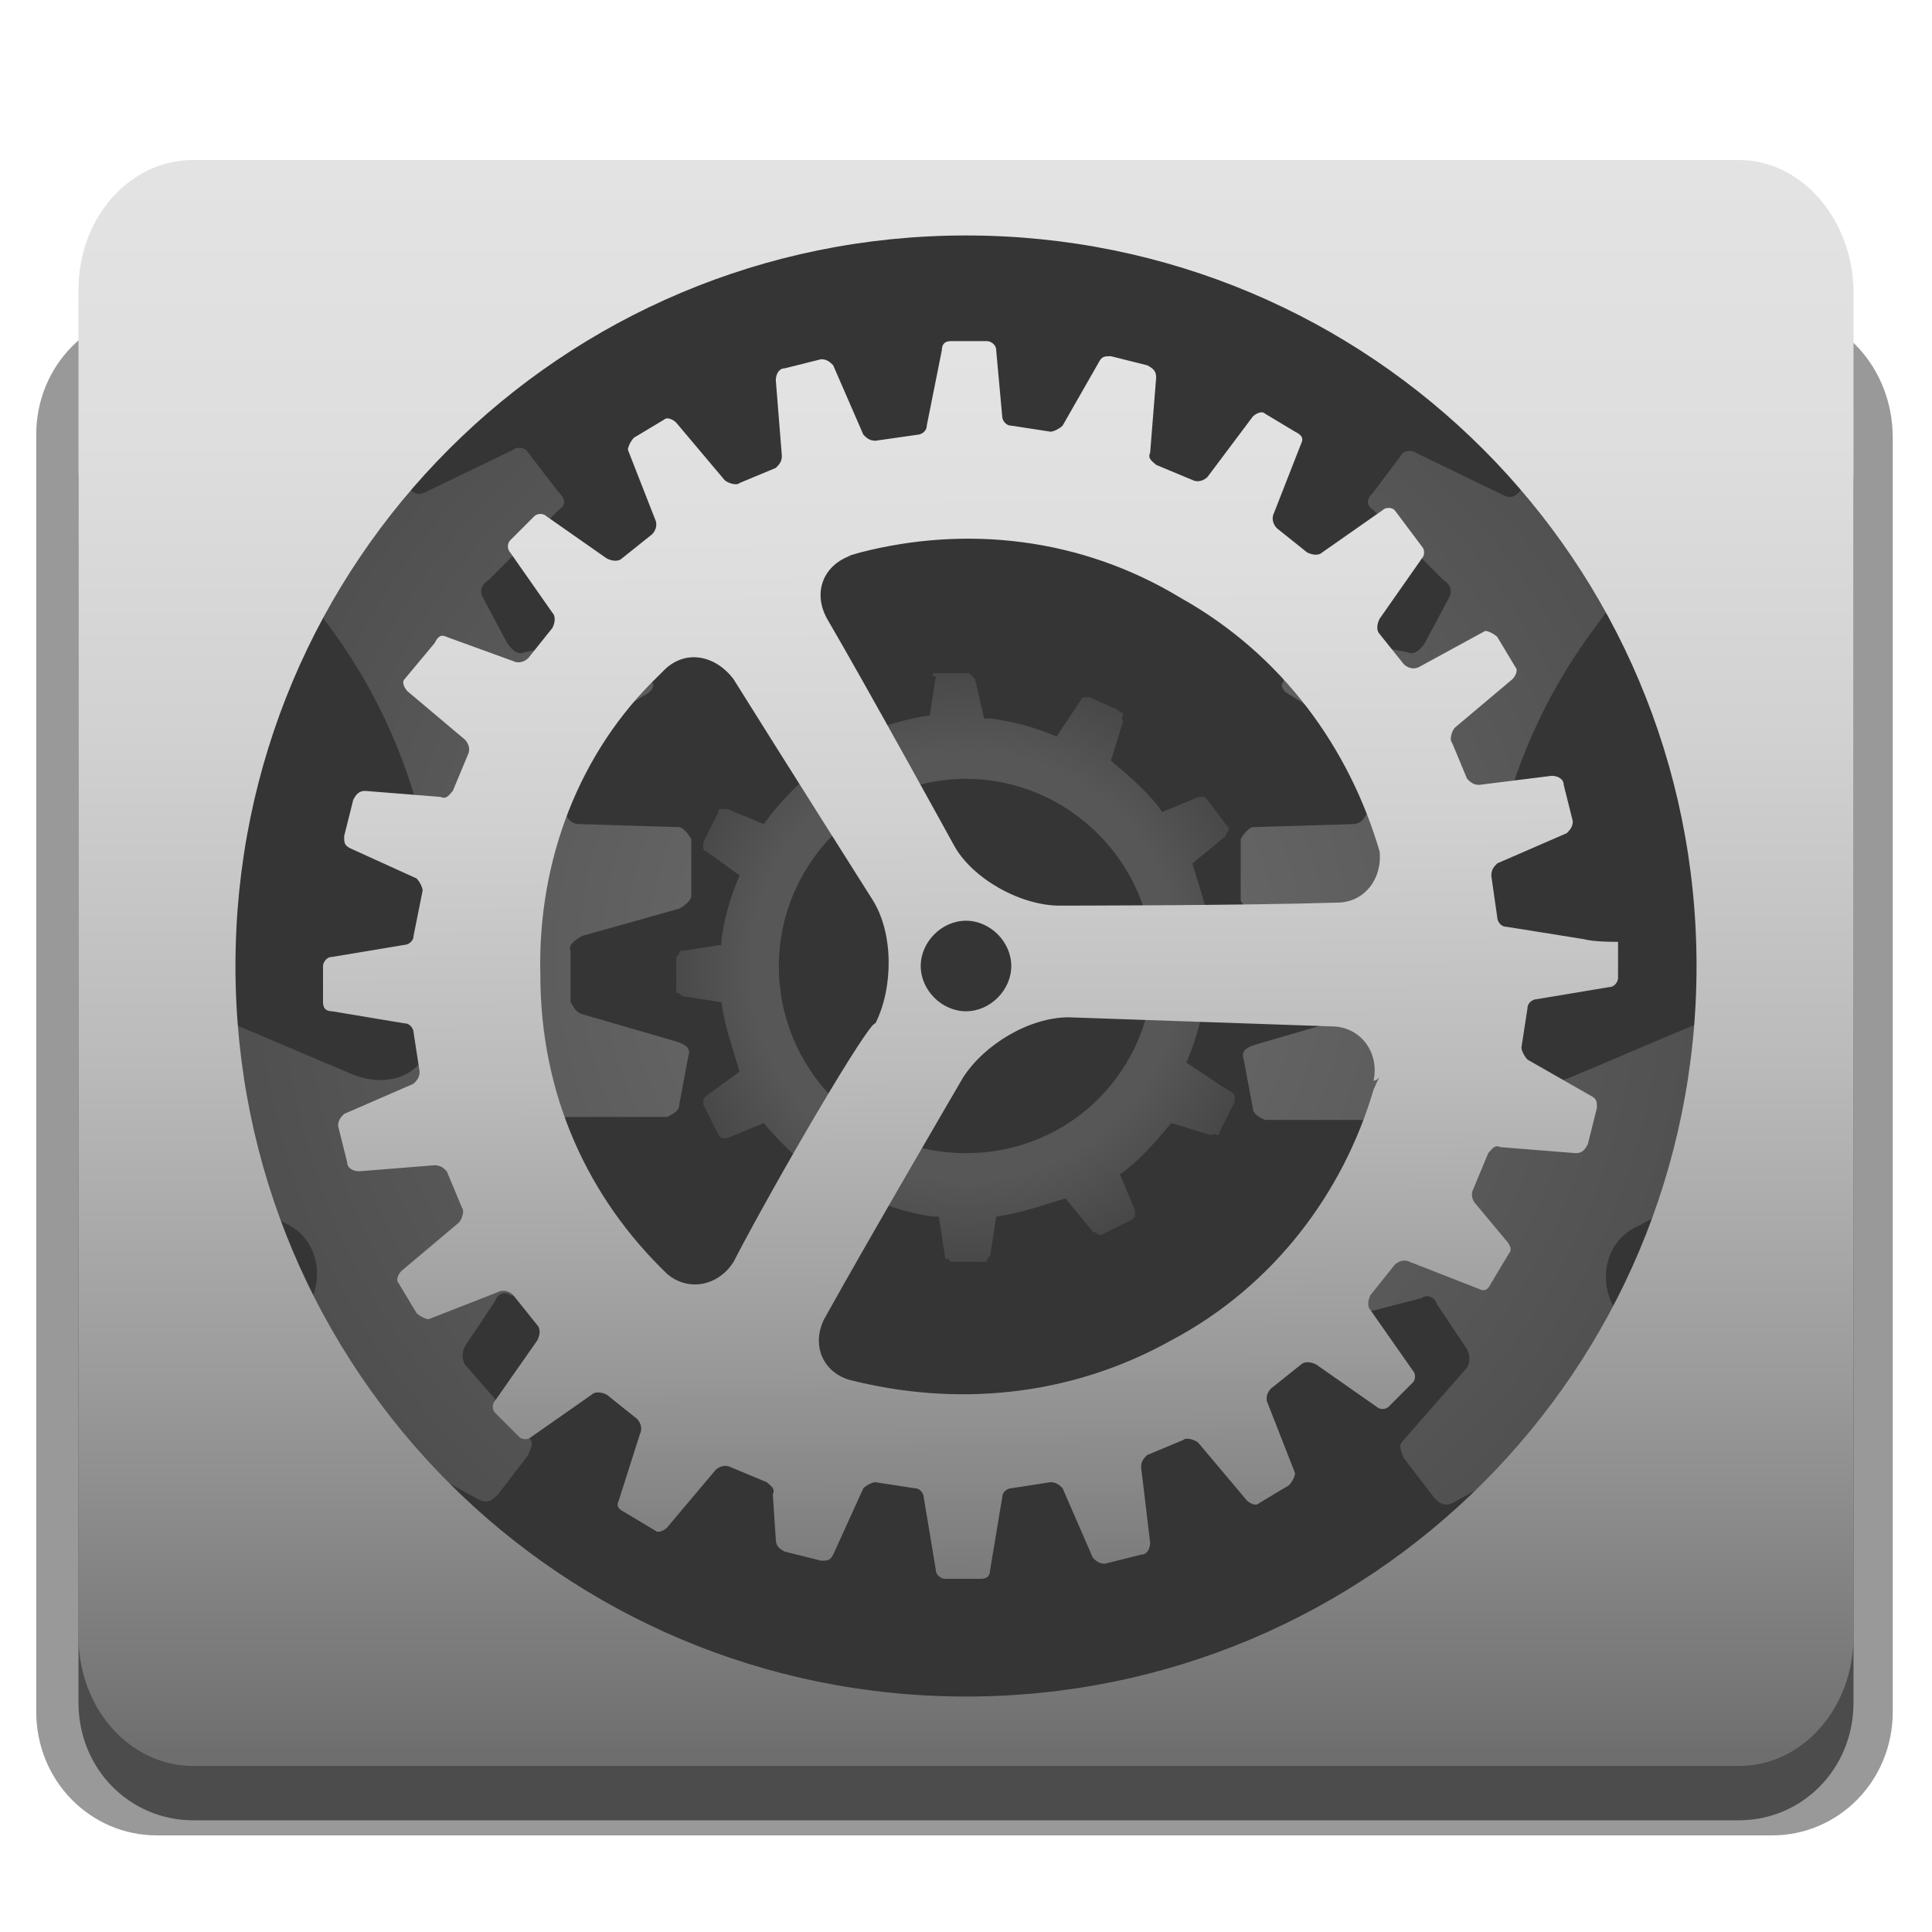
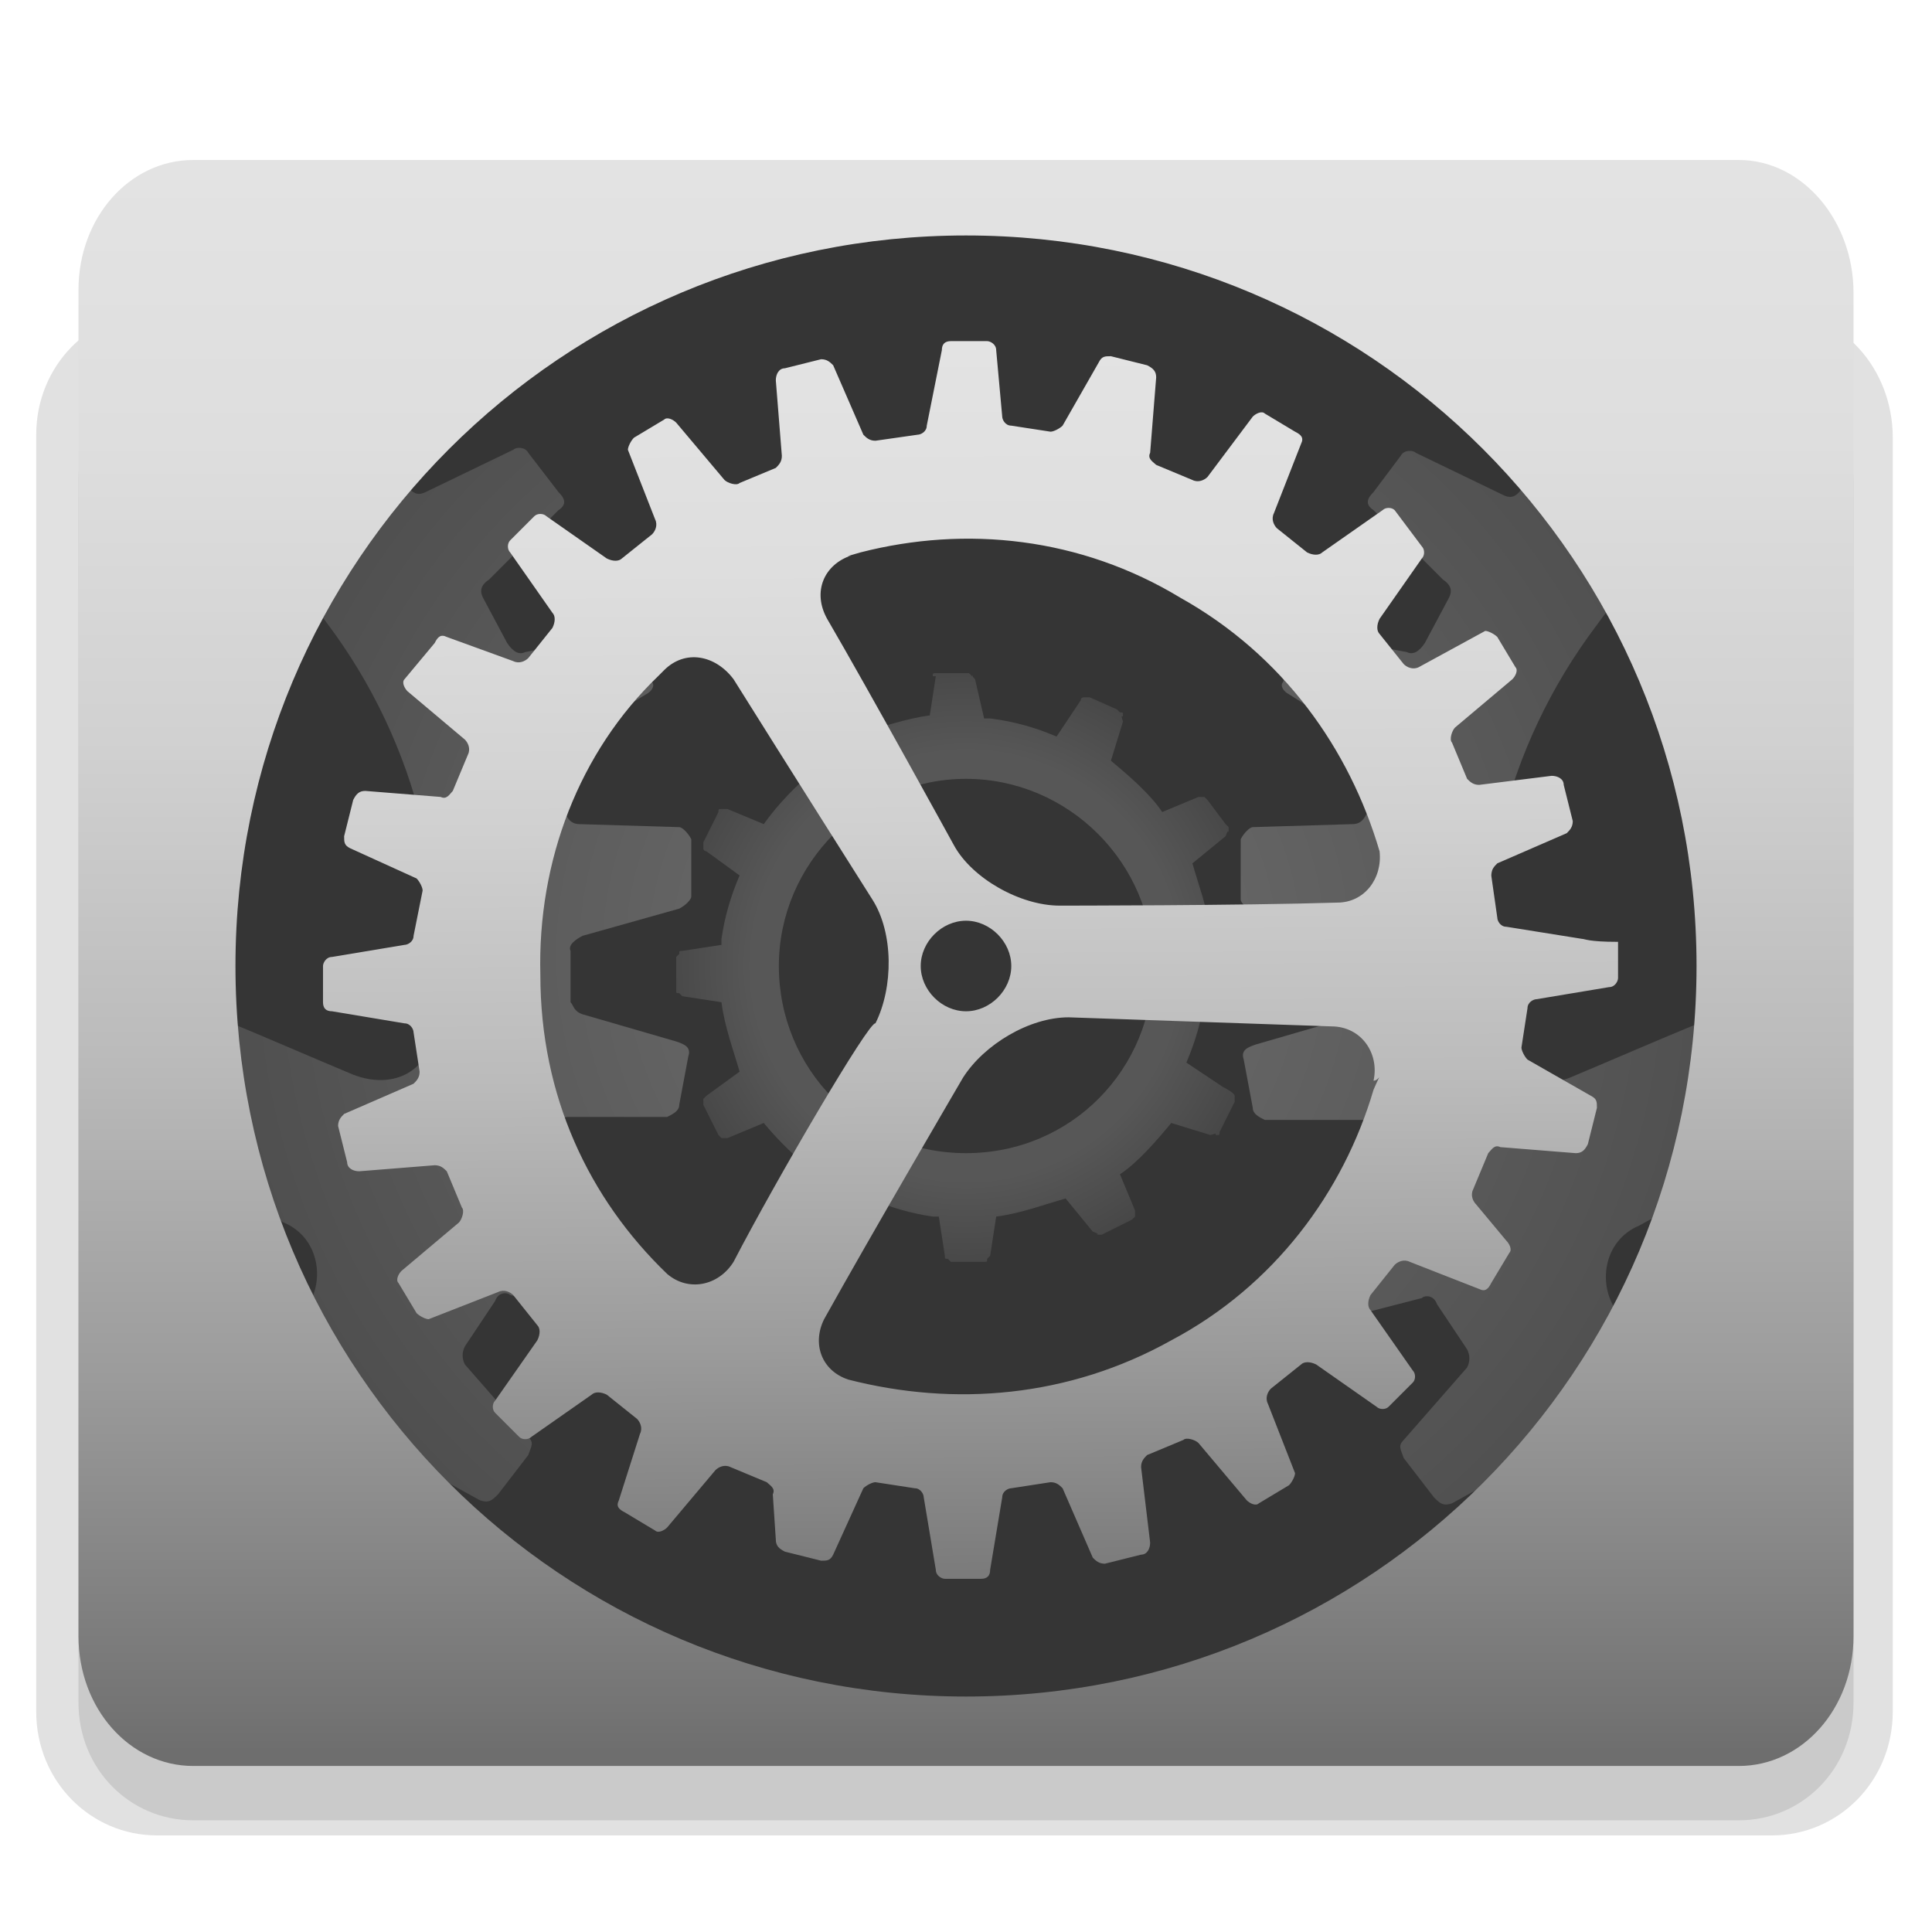
<svg xmlns="http://www.w3.org/2000/svg" version="1.1" id="settings" image-rendering="optimizeSpeed" x="0px" y="0px" viewBox="0 0 64 64" style="enable-background:new 0 0 64 64;" xml:space="preserve">
  <style type="text/css">
- 	.st0{opacity:0.4;}
- 	.st1{opacity:0.5;}
- 	.st2{fill:#353535;}
- 	.st3{opacity:0.2;fill:url(#SVGID_1_);enable-background:new    ;}
- 	.st4{opacity:0.33;enable-background:new    ;}
- 	.st5{fill:url(#SVGID_2_);}
- 	.st6{fill:url(#SVGID_3_);}
- 	.st7{fill:url(#SVGID_4_);}
- 	.st8{fill:url(#SVGID_5_);}
- 	.st9{fill:url(#SVGID_6_);}
- 	.st10{fill:url(#SVGID_7_);}
+ 	.st0{opacity:0.3;}
+ 	.st1{opacity:0.4;}
+ 	.st2{opacity:0.5;}
+ 	.st3{fill:#353535;}
+ 	.st4{opacity:0.2;fill:url(#SVGID_1_);enable-background:new    ;}
+ 	.st5{opacity:0.33;enable-background:new    ;}
+ 	.st6{fill:url(#SVGID_2_);}
+ 	.st7{fill:url(#SVGID_3_);}
+ 	.st8{fill:url(#SVGID_4_);}
+ 	.st9{fill:url(#SVGID_5_);}
+ 	.st10{fill:url(#SVGID_6_);}
+ 	.st11{fill:url(#SVGID_7_);}
</style>
-   <g>
-     <path class="st0" d="M58.8,10.3H5.2c-2.2,0-4,1.8-4,4.1v42.3c0,2.3,1.8,4.1,4,4.1h53.5c2.2,0,4-1.8,4-4.1V14.5   C62.7,12.2,61,10.3,58.8,10.3z" />
-     <path class="st1" d="M57.6,12H6.4c-2.1,0-3.8,1.7-3.8,3.9v40.5c0,2.2,1.7,3.9,3.8,3.9h51.2c2.1,0,3.8-1.7,3.8-3.9V16   C61.4,13.8,59.7,12,57.6,12z" />
+   <g class="st0">
+     <path class="st1" d="M58.8,10.3H5.2c-2.2,0-4,1.8-4,4.1v42.3c0,2.3,1.8,4.1,4,4.1h53.5c2.2,0,4-1.8,4-4.1V14.5   C62.7,12.2,61,10.3,58.8,10.3z" />
+     <path class="st2" d="M57.6,12H6.4c-2.1,0-3.8,1.7-3.8,3.9v40.5c0,2.2,1.7,3.9,3.8,3.9h51.2c2.1,0,3.8-1.7,3.8-3.9V16   C61.4,13.8,59.7,12,57.6,12z" />
  </g>
-   <path class="st2" d="M56.8,57.7H7.2c-2.1,0-3.8-1.9-3.8-4.3V10.5c0-2.4,1.7-4.3,3.8-4.3h49.6c2.1,0,3.8,1.9,3.8,4.3v43  C60.6,55.8,58.9,57.7,56.8,57.7z" />
+   <path class="st3" d="M56.8,57.7H7.2c-2.1,0-3.8-1.9-3.8-4.3V10.5c0-2.4,1.7-4.3,3.8-4.3h49.6c2.1,0,3.8,1.9,3.8,4.3v43  C60.6,55.8,58.9,57.7,56.8,57.7z" />
  <g>
    <g>
      <g>
        <radialGradient id="SVGID_1_" cx="32.001" cy="-980" r="14.622" gradientTransform="matrix(1 0 0 -1 0 -948)" gradientUnits="userSpaceOnUse">
          <stop offset="0.48" style="stop-color:#E3E3E3" />
          <stop offset="0.774" style="stop-color:#6E6E6E" />
        </radialGradient>
-         <path class="st3" d="M41.6,31.3C41.6,31.2,41.6,31.2,41.6,31.3l-0.2-0.2l-1.3-0.2c-0.1-0.8-0.4-1.6-0.6-2.3l1.1-0.9     c0.1-0.3,0.1-0.1,0.1-0.1c0-0.1,0-0.1,0-0.2l-0.1-0.1l0,0l0,0L40,26.5l-0.1-0.1c-0.1,0-0.1,0-0.2,0l-1.2,0.5     c-0.4-0.6-1.1-1.2-1.7-1.7l0.4-1.3c-0.1-0.3,0-0.1,0-0.2c0-0.1,0-0.1-0.1-0.1l-0.1-0.1l-0.9-0.4c-0.1,0-0.1,0-0.2,0     s-0.1,0.1-0.1,0.1l-0.8,1.2c-0.7-0.3-1.4-0.5-2.2-0.6c-0.1,0-0.1,0-0.2,0l-0.3-1.3c-0.2-0.2,0-0.1-0.1-0.1l-0.1-0.1l0,0h-1.1     c-0.1,0-0.1,0-0.1,0.1L31,22.4l-0.2,1.3c-0.8,0.1-1.6,0.4-2.4,0.6l-0.8-1.1l-0.1-0.1c-0.1,0-0.1,0-0.2,0L26.6,24l-0.1,0.1     c0,0.1,0,0.1,0,0.2l0.5,1.2c-0.6,0.5-1.2,1.1-1.7,1.8l-1.2-0.5c-0.1,0-0.1,0-0.2,0s-0.1,0-0.1,0.1l-0.5,1c0,0.1,0,0.1,0,0.2     s0.1,0.1,0.1,0.1l1.1,0.8c-0.3,0.7-0.5,1.4-0.6,2.1c0,0.1,0,0.2,0,0.2l-1.3,0.2c-0.1,0-0.1,0-0.1,0.1l-0.1,0.1v1.1     c0,0.1,0,0.1,0.1,0.1l0.1,0.1l1.3,0.2c0.1,0.8,0.4,1.6,0.6,2.3l-1.1,0.8l-0.1,0.1c0,0.1,0,0.1,0,0.2l0.5,1l0.1,0.1     c0.1,0,0.1,0,0.2,0l1.2-0.5c0.5,0.6,1.1,1.2,1.8,1.7l-0.5,1.2c0,0.1,0,0.1,0,0.2c0,0.1,0,0.1,0.1,0.1l1,0.5c0.1,0,0.1,0,0.2,0     c0.1,0,0.1-0.1,0.1-0.1l0.8-1.1c0.7,0.3,1.4,0.5,2.1,0.6c0.1,0,0.2,0,0.2,0l0.2,1.3c0,0.1,0,0.1,0.1,0.1l0.1,0.1h1.1     c0.1,0,0.1,0,0.1-0.1l0.1-0.1l0.2-1.3c0.8-0.1,1.6-0.4,2.3-0.6l0.9,1.1c0.3,0.1,0.1,0.1,0.1,0.1c0.1,0,0.1,0,0.2,0l1-0.5l0.1-0.1     c0-0.1,0-0.1,0-0.2l-0.5-1.2c0.6-0.4,1.2-1.1,1.7-1.7l1.3,0.4c0.3-0.1,0.1,0,0.2,0c0.1,0,0.1,0,0.1-0.1l0.5-1c0-0.1,0-0.1,0-0.2     S40.5,36,40.5,36l-1.2-0.8c0.3-0.7,0.5-1.4,0.6-2.1c0-0.1,0-0.1,0-0.2l1.3-0.3c0.2-0.2,0.1,0,0.1-0.1l0.1-0.1L41.6,31.3z      M32,38.2c-3.5,0-6.2-2.8-6.2-6.2s2.8-6.2,6.2-6.2s6.2,2.8,6.2,6.2S35.5,38.2,32,38.2z" />
-         <g class="st4">
+         <path class="st4" d="M41.6,31.3C41.6,31.2,41.6,31.2,41.6,31.3l-0.2-0.2l-1.3-0.2c-0.1-0.8-0.4-1.6-0.6-2.3l1.1-0.9     c0.1-0.3,0.1-0.1,0.1-0.1c0-0.1,0-0.1,0-0.2l-0.1-0.1l0,0l0,0L40,26.5l-0.1-0.1c-0.1,0-0.1,0-0.2,0l-1.2,0.5     c-0.4-0.6-1.1-1.2-1.7-1.7l0.4-1.3c-0.1-0.3,0-0.1,0-0.2c0-0.1,0-0.1-0.1-0.1l-0.1-0.1l-0.9-0.4c-0.1,0-0.1,0-0.2,0     s-0.1,0.1-0.1,0.1l-0.8,1.2c-0.7-0.3-1.4-0.5-2.2-0.6c-0.1,0-0.1,0-0.2,0l-0.3-1.3c-0.2-0.2,0-0.1-0.1-0.1l-0.1-0.1l0,0h-1.1     c-0.1,0-0.1,0-0.1,0.1L31,22.4l-0.2,1.3c-0.8,0.1-1.6,0.4-2.4,0.6l-0.8-1.1l-0.1-0.1c-0.1,0-0.1,0-0.2,0L26.6,24l-0.1,0.1     c0,0.1,0,0.1,0,0.2l0.5,1.2c-0.6,0.5-1.2,1.1-1.7,1.8l-1.2-0.5c-0.1,0-0.1,0-0.2,0s-0.1,0-0.1,0.1l-0.5,1c0,0.1,0,0.1,0,0.2     s0.1,0.1,0.1,0.1l1.1,0.8c-0.3,0.7-0.5,1.4-0.6,2.1c0,0.1,0,0.2,0,0.2l-1.3,0.2c-0.1,0-0.1,0-0.1,0.1l-0.1,0.1v1.1     c0,0.1,0,0.1,0.1,0.1l0.1,0.1l1.3,0.2c0.1,0.8,0.4,1.6,0.6,2.3l-1.1,0.8l-0.1,0.1c0,0.1,0,0.1,0,0.2l0.5,1l0.1,0.1     c0.1,0,0.1,0,0.2,0l1.2-0.5c0.5,0.6,1.1,1.2,1.8,1.7l-0.5,1.2c0,0.1,0,0.1,0,0.2c0,0.1,0,0.1,0.1,0.1l1,0.5c0.1,0,0.1,0,0.2,0     c0.1,0,0.1-0.1,0.1-0.1l0.8-1.1c0.7,0.3,1.4,0.5,2.1,0.6c0.1,0,0.2,0,0.2,0l0.2,1.3c0,0.1,0,0.1,0.1,0.1l0.1,0.1h1.1     c0.1,0,0.1,0,0.1-0.1l0.1-0.1l0.2-1.3c0.8-0.1,1.6-0.4,2.3-0.6l0.9,1.1c0.3,0.1,0.1,0.1,0.1,0.1c0.1,0,0.1,0,0.2,0l1-0.5l0.1-0.1     c0-0.1,0-0.1,0-0.2l-0.5-1.2c0.6-0.4,1.2-1.1,1.7-1.7l1.3,0.4c0.3-0.1,0.1,0,0.2,0c0.1,0,0.1,0,0.1-0.1l0.5-1c0-0.1,0-0.1,0-0.2     S40.5,36,40.5,36l-1.2-0.8c0.3-0.7,0.5-1.4,0.6-2.1c0-0.1,0-0.1,0-0.2l1.3-0.3c0.2-0.2,0.1,0,0.1-0.1l0.1-0.1L41.6,31.3z      M32,38.2c-3.5,0-6.2-2.8-6.2-6.2s2.8-6.2,6.2-6.2s6.2,2.8,6.2,6.2S35.5,38.2,32,38.2z" />
+         <g class="st5">
          <radialGradient id="SVGID_2_" cx="31.742" cy="34.354" r="29.671" gradientTransform="matrix(1 0 0 -1 0 66)" gradientUnits="userSpaceOnUse">
            <stop offset="0" style="stop-color:#E3E3E3" />
            <stop offset="1" style="stop-color:#6E6E6E" />
          </radialGradient>
-           <path class="st5" d="M22.9,27.8c-0.1-0.2-0.3-0.4-0.4-0.4l-3.3-0.1c-0.3,0-0.4-0.2-0.5-0.4l-0.4-1.6c-0.1-0.2,0-0.4,0.3-0.6      l2.8-1.7c0.2-0.1,0.3-0.3,0.2-0.4L21,21.2c-0.1-0.2-0.3-0.3-0.4-0.2l-3.2,0.6c-0.2,0.1-0.4,0-0.6-0.3l-0.8-1.5      c-0.1-0.2-0.1-0.4,0.2-0.6l2.3-2.3c0.3-0.2,0.2-0.4,0-0.6L17.5,15c-0.1-0.2-0.4-0.2-0.5-0.1l-2.9,1.4c-0.2,0.1-0.4,0.1-0.6-0.2      L12.3,15c-0.1-0.2-0.3-0.4,0-0.6l1.6-2.9c0.1-0.3,0-0.4-0.2-0.6l-1.5-1.2c-0.3-0.1-0.4-0.2-0.6,0l-2.3,2.2      c-0.2,0.1-0.4,0.1-0.6,0L7.2,11v5.9c1.3,1.1,2.6,2.3,3.6,3.7c3.1,4.1,4.2,9.1,3.5,13.8c-0.2,1.1-1.3,1.7-2.6,1.2      c-1.2-0.5-2.8-1.2-4.5-1.9v5.7c0.8,0.4,1.5,0.7,2.2,1.1c1.2,0.5,1.4,2,0.7,2.9c0.1,0.1,0.4-0.4-0.2,0.4c-0.8,1-1.8,1.9-2.8,2.7      v5.6l0.4-0.2c0.2-0.1,0.4-0.1,0.6,0.2l2.3,2.3c0.2,0,0.3,0.1,0.3,0.1h0.2c0.1,0,0.2-0.1,0.3-0.2l1.2-0.9      c0.2-0.1,0.2-0.4,0.1-0.5L11,49.9c-0.1-0.2-0.1-0.4,0.2-0.6l1.2-1.2c0.2-0.1,0.4-0.3,0.6,0l2.9,1.6c0.3,0.1,0.4,0,0.6-0.2l1-1.3      c0.1-0.3,0.2-0.4,0-0.6l-2.1-2.4c-0.1-0.2-0.1-0.4,0-0.6l1-1.5c0.1-0.3,0.4-0.3,0.5-0.2l3.1,0.8c0.3,0.1,0.4-0.1,0.5-0.2      l0.6-1.4c0-0.4,0-0.6-0.2-0.6l-2.8-1.8c-0.3-0.1-0.3-0.4-0.2-0.5l0.5-1.8c0.1-0.3,0.3-0.4,0.4-0.4h3.3c0.2-0.1,0.4-0.2,0.4-0.4      l0.3-1.6c0.1-0.3-0.1-0.4-0.4-0.5l-3.1-0.9c-0.3-0.1-0.3-0.3-0.4-0.4v-1.7c-0.1-0.2,0.2-0.4,0.4-0.5l3.2-0.9      c0.2-0.1,0.4-0.3,0.4-0.4L22.9,27.8z" />
+           <path class="st6" d="M22.9,27.8c-0.1-0.2-0.3-0.4-0.4-0.4l-3.3-0.1c-0.3,0-0.4-0.2-0.5-0.4l-0.4-1.6c-0.1-0.2,0-0.4,0.3-0.6      l2.8-1.7c0.2-0.1,0.3-0.3,0.2-0.4L21,21.2c-0.1-0.2-0.3-0.3-0.4-0.2l-3.2,0.6c-0.2,0.1-0.4,0-0.6-0.3l-0.8-1.5      c-0.1-0.2-0.1-0.4,0.2-0.6l2.3-2.3c0.3-0.2,0.2-0.4,0-0.6L17.5,15c-0.1-0.2-0.4-0.2-0.5-0.1l-2.9,1.4c-0.2,0.1-0.4,0.1-0.6-0.2      L12.3,15c-0.1-0.2-0.3-0.4,0-0.6l1.6-2.9c0.1-0.3,0-0.4-0.2-0.6l-1.5-1.2c-0.3-0.1-0.4-0.2-0.6,0l-2.3,2.2      c-0.2,0.1-0.4,0.1-0.6,0L7.2,11v5.9c1.3,1.1,2.6,2.3,3.6,3.7c3.1,4.1,4.2,9.1,3.5,13.8c-0.2,1.1-1.3,1.7-2.6,1.2      c-1.2-0.5-2.8-1.2-4.5-1.9v5.7c0.8,0.4,1.5,0.7,2.2,1.1c1.2,0.5,1.4,2,0.7,2.9c0.1,0.1,0.4-0.4-0.2,0.4c-0.8,1-1.8,1.9-2.8,2.7      v5.6l0.4-0.2c0.2-0.1,0.4-0.1,0.6,0.2l2.3,2.3c0.2,0,0.3,0.1,0.3,0.1h0.2c0.1,0,0.2-0.1,0.3-0.2l1.2-0.9      c0.2-0.1,0.2-0.4,0.1-0.5L11,49.9c-0.1-0.2-0.1-0.4,0.2-0.6l1.2-1.2c0.2-0.1,0.4-0.3,0.6,0l2.9,1.6c0.3,0.1,0.4,0,0.6-0.2l1-1.3      c0.1-0.3,0.2-0.4,0-0.6l-2.1-2.4c-0.1-0.2-0.1-0.4,0-0.6l1-1.5c0.1-0.3,0.4-0.3,0.5-0.2l3.1,0.8c0.3,0.1,0.4-0.1,0.5-0.2      l0.6-1.4c0-0.4,0-0.6-0.2-0.6l-2.8-1.8c-0.3-0.1-0.3-0.4-0.2-0.5l0.5-1.8c0.1-0.3,0.3-0.4,0.4-0.4h3.3c0.2-0.1,0.4-0.2,0.4-0.4      l0.3-1.6c0.1-0.3-0.1-0.4-0.4-0.5l-3.1-0.9c-0.3-0.1-0.3-0.3-0.4-0.4v-1.7c-0.1-0.2,0.2-0.4,0.4-0.5l3.2-0.9      c0.2-0.1,0.4-0.3,0.4-0.4L22.9,27.8z" />
          <radialGradient id="SVGID_3_" cx="7.231" cy="56.461" r="0" gradientTransform="matrix(1 0 0 -1 0 66)" gradientUnits="userSpaceOnUse">
            <stop offset="0" style="stop-color:#E3E3E3" />
            <stop offset="1" style="stop-color:#6E6E6E" />
          </radialGradient>
-           <path class="st6" d="M7.2,9.5L7.2,9.5L7.2,9.5z" />
+           <path class="st7" d="M7.2,9.5L7.2,9.5L7.2,9.5z" />
        </g>
-         <g class="st4">
+         <g class="st5">
          <radialGradient id="SVGID_4_" cx="-1822.247" cy="34.372" r="31.159" gradientTransform="matrix(-1 0 0 -1 -1789.901 66)" gradientUnits="userSpaceOnUse">
            <stop offset="0" style="stop-color:#E3E3E3" />
            <stop offset="1" style="stop-color:#6E6E6E" />
          </radialGradient>
-           <path class="st7" d="M41.1,27.8c0.1-0.2,0.3-0.4,0.4-0.4l3.3-0.1c0.3,0,0.4-0.2,0.5-0.4l0.4-1.6c0.1-0.2,0-0.4-0.3-0.6L42.7,23      c-0.2-0.1-0.3-0.3-0.2-0.4l0.5-1.4c0.1-0.2,0.3-0.3,0.4-0.2l3.2,0.6c0.2,0.1,0.4,0,0.6-0.3l0.8-1.5c0.1-0.2,0.1-0.4-0.2-0.6      l-2.3-2.3c-0.3-0.2-0.2-0.4,0-0.6l0.9-1.2c0.1-0.2,0.4-0.2,0.5-0.1l2.9,1.4c0.2,0.1,0.4,0.1,0.6-0.2l1.2-1.2      c0.1-0.2,0.3-0.4,0-0.6l-1.6-2.9c-0.1-0.3,0-0.4,0.2-0.6l1.3-1c0.3-0.1,0.4-0.2,0.6,0l2.4,2.1c0.2,0.1,0.4,0.1,0.6,0l1.4-0.9V17      c-1.3,1.1-2.6,2.3-3.6,3.7c-3.1,4.1-4.2,9.1-3.5,13.8c0.2,1.1,1.3,1.7,2.6,1.2c1.2-0.5,2.8-1.2,4.5-1.9v5.7      c-0.8,0.4-1.5,0.7-2.2,1.1c-1.2,0.5-1.4,2-0.7,2.9c-0.1,0.1-0.4-0.4,0.2,0.4c0.8,1,1.8,1.9,2.8,2.7v5.6L56.5,52      c-0.2-0.1-0.4-0.1-0.6,0.2l-2.3,2.3c-0.1,0.1-0.1,0.1-0.2,0.1h-0.2c-0.1,0-0.2-0.1-0.3-0.2l-1.2-0.9c-0.2-0.1-0.2-0.4-0.1-0.5      L53,50c0.1-0.2,0.1-0.4-0.2-0.6l-1.2-1.2c-0.2-0.1-0.4-0.3-0.6,0l-2.9,1.6c-0.3,0.1-0.4,0-0.6-0.2l-1-1.3      c-0.1-0.3-0.2-0.4,0-0.6l2.1-2.4c0.1-0.2,0.1-0.4,0-0.6l-1-1.5c-0.1-0.3-0.4-0.3-0.5-0.2L44,43.8c-0.3,0.1-0.4-0.1-0.5-0.2      l-0.6-1.4c0-0.4,0-0.6,0.2-0.6l2.8-1.8c0.3-0.1,0.3-0.4,0.2-0.5l-0.5-1.8c-0.1-0.3-0.3-0.4-0.4-0.4h-3.3      c-0.2-0.1-0.4-0.2-0.4-0.4l-0.3-1.6c-0.1-0.3,0.1-0.4,0.4-0.5l3.1-0.9c0.3-0.1,0.3-0.3,0.4-0.4v-1.7c0.1-0.2-0.2-0.4-0.4-0.5      l-3.2-0.9c-0.2-0.1-0.4-0.3-0.4-0.4L41.1,27.8z" />
+           <path class="st8" d="M41.1,27.8c0.1-0.2,0.3-0.4,0.4-0.4l3.3-0.1c0.3,0,0.4-0.2,0.5-0.4l0.4-1.6c0.1-0.2,0-0.4-0.3-0.6L42.7,23      c-0.2-0.1-0.3-0.3-0.2-0.4l0.5-1.4c0.1-0.2,0.3-0.3,0.4-0.2l3.2,0.6c0.2,0.1,0.4,0,0.6-0.3l0.8-1.5c0.1-0.2,0.1-0.4-0.2-0.6      l-2.3-2.3c-0.3-0.2-0.2-0.4,0-0.6l0.9-1.2c0.1-0.2,0.4-0.2,0.5-0.1l2.9,1.4c0.2,0.1,0.4,0.1,0.6-0.2l1.2-1.2      c0.1-0.2,0.3-0.4,0-0.6l-1.6-2.9c-0.1-0.3,0-0.4,0.2-0.6l1.3-1c0.3-0.1,0.4-0.2,0.6,0l2.4,2.1c0.2,0.1,0.4,0.1,0.6,0l1.4-0.9V17      c-1.3,1.1-2.6,2.3-3.6,3.7c-3.1,4.1-4.2,9.1-3.5,13.8c0.2,1.1,1.3,1.7,2.6,1.2c1.2-0.5,2.8-1.2,4.5-1.9v5.7      c-0.8,0.4-1.5,0.7-2.2,1.1c-1.2,0.5-1.4,2-0.7,2.9c-0.1,0.1-0.4-0.4,0.2,0.4c0.8,1,1.8,1.9,2.8,2.7v5.6L56.5,52      c-0.2-0.1-0.4-0.1-0.6,0.2l-2.3,2.3c-0.1,0.1-0.1,0.1-0.2,0.1h-0.2c-0.1,0-0.2-0.1-0.3-0.2l-1.2-0.9c-0.2-0.1-0.2-0.4-0.1-0.5      L53,50c0.1-0.2,0.1-0.4-0.2-0.6l-1.2-1.2c-0.2-0.1-0.4-0.3-0.6,0l-2.9,1.6c-0.3,0.1-0.4,0-0.6-0.2l-1-1.3      c-0.1-0.3-0.2-0.4,0-0.6l2.1-2.4c0.1-0.2,0.1-0.4,0-0.6l-1-1.5c-0.1-0.3-0.4-0.3-0.5-0.2L44,43.8c-0.3,0.1-0.4-0.1-0.5-0.2      l-0.6-1.4c0-0.4,0-0.6,0.2-0.6l2.8-1.8c0.3-0.1,0.3-0.4,0.2-0.5l-0.5-1.8c-0.1-0.3-0.3-0.4-0.4-0.4h-3.3      c-0.2-0.1-0.4-0.2-0.4-0.4l-0.3-1.6c-0.1-0.3,0.1-0.4,0.4-0.5l3.1-0.9c0.3-0.1,0.3-0.3,0.4-0.4v-1.7c0.1-0.2-0.2-0.4-0.4-0.5      l-3.2-0.9c-0.2-0.1-0.4-0.3-0.4-0.4L41.1,27.8z" />
          <radialGradient id="SVGID_5_" cx="-1846.759" cy="56.461" r="0" gradientTransform="matrix(-1 0 0 -1 -1789.901 66)" gradientUnits="userSpaceOnUse">
            <stop offset="0" style="stop-color:#E3E3E3" />
            <stop offset="1" style="stop-color:#6E6E6E" />
          </radialGradient>
-           <path class="st8" d="M56.9,9.5L56.9,9.5L56.9,9.5z" />
+           <path class="st9" d="M56.9,9.5L56.9,9.5L56.9,9.5z" />
        </g>
        <linearGradient id="SVGID_6_" gradientUnits="userSpaceOnUse" x1="32.109" y1="-1002.939" x2="31.901" y2="-959.422" gradientTransform="matrix(1 0 0 -1 0 -948)">
          <stop offset="0" style="stop-color:#6E6E6E" />
          <stop offset="2.772886e-02" style="stop-color:#747474" />
          <stop offset="0.236" style="stop-color:#9B9B9B" />
          <stop offset="0.442" style="stop-color:#BBBBBB" />
          <stop offset="0.641" style="stop-color:#D1D1D1" />
          <stop offset="0.83" style="stop-color:#DEDEDE" />
          <stop offset="1" style="stop-color:#E3E3E3" />
        </linearGradient>
-         <path class="st9" d="M52.4,31.1l-2.5-0.4c-0.2,0-0.3-0.2-0.3-0.3l-0.2-1.4c0-0.2,0.1-0.3,0.2-0.4l2.3-1c0.1-0.1,0.2-0.2,0.2-0.4     l-0.3-1.2c0-0.2-0.2-0.3-0.4-0.3l-2.4,0.3c-0.2,0-0.3-0.1-0.4-0.2l-0.5-1.2c-0.1-0.1,0-0.4,0.1-0.5l1.9-1.6     c0.1-0.1,0.2-0.3,0.1-0.4l-0.6-1c-0.1-0.1-0.3-0.2-0.4-0.2L47,22.1c-0.2,0.1-0.4,0-0.5-0.1l-0.8-1c-0.1-0.1-0.1-0.3,0-0.5l1.4-2     c0.1-0.1,0.1-0.3,0-0.4l-0.9-1.2c-0.1-0.1-0.3-0.1-0.4,0l-2,1.4c-0.1,0.1-0.3,0.1-0.5,0l-1-0.8c-0.1-0.1-0.2-0.3-0.1-0.5l0.9-2.3     l0,0c0.1-0.2,0-0.3-0.2-0.4l-1-0.6c-0.1-0.1-0.3,0-0.4,0.1L40,15.8c-0.1,0.1-0.3,0.2-0.5,0.1l-1.2-0.5c-0.1-0.1-0.3-0.2-0.2-0.4     l0.2-2.5c0-0.2-0.1-0.3-0.3-0.4l-1.2-0.3c-0.2,0-0.3,0-0.4,0.2l-1.2,2.1c-0.1,0.1-0.3,0.2-0.4,0.2l-1.3-0.2     c-0.2,0-0.3-0.2-0.3-0.3L33,11.6c0-0.2-0.2-0.3-0.3-0.3h-1.2c-0.2,0-0.3,0.1-0.3,0.3l-0.5,2.5c0,0.2-0.2,0.3-0.3,0.3l-1.4,0.2     c-0.2,0-0.3-0.1-0.4-0.2l-1-2.3c-0.1-0.1-0.2-0.2-0.4-0.2l-1.2,0.3c-0.2,0-0.3,0.2-0.3,0.4l0.2,2.5c0,0.2-0.1,0.3-0.2,0.4     l-1.2,0.5c-0.1,0.1-0.4,0-0.5-0.1l-1.6-1.9c-0.1-0.1-0.3-0.2-0.4-0.1l-1,0.6c-0.1,0.1-0.2,0.3-0.2,0.4l0.9,2.3     c0.1,0.2,0,0.4-0.1,0.5l-1,0.8c-0.1,0.1-0.3,0.1-0.5,0l-2-1.4c-0.1-0.1-0.3-0.1-0.4,0l-0.8,0.8c-0.1,0.1-0.1,0.3,0,0.4l1.4,2     c0.1,0.1,0.1,0.3,0,0.5l-0.8,1c-0.1,0.1-0.3,0.2-0.5,0.1l-2.2-0.8c-0.2-0.1-0.3,0-0.4,0.2l-1,1.2c-0.1,0.1,0,0.3,0.1,0.4l1.9,1.6     c0.1,0.1,0.2,0.3,0.1,0.5l-0.5,1.2c-0.1,0.1-0.2,0.3-0.4,0.2l-2.5-0.2c-0.2,0-0.3,0.1-0.4,0.3l-0.3,1.2c0,0.2,0,0.3,0.2,0.4     l2.2,1c0.1,0.1,0.2,0.3,0.2,0.4l-0.3,1.5c0,0.2-0.2,0.3-0.3,0.3l-2.4,0.4c-0.2,0-0.3,0.2-0.3,0.3v1.2c0,0.2,0.1,0.3,0.3,0.3     l2.4,0.4c0.2,0,0.3,0.2,0.3,0.3l0.2,1.3c0,0.2-0.1,0.3-0.2,0.4l-2.3,1c-0.1,0.1-0.2,0.2-0.2,0.4l0.3,1.2c0,0.2,0.2,0.3,0.4,0.3     l2.5-0.2c0.2,0,0.3,0.1,0.4,0.2l0.5,1.2c0.1,0.1,0,0.4-0.1,0.5l-1.9,1.6c-0.1,0.1-0.2,0.3-0.1,0.4l0.6,1c0.1,0.1,0.3,0.2,0.4,0.2     l2.3-0.9c0.2-0.1,0.4,0,0.5,0.1l0.8,1c0.1,0.1,0.1,0.3,0,0.5l-1.4,2c-0.1,0.1-0.1,0.3,0,0.4l0.8,0.8c0.1,0.1,0.3,0.1,0.4,0l2-1.4     c0.1-0.1,0.3-0.1,0.5,0l1,0.8c0.1,0.1,0.2,0.3,0.1,0.5l-0.7,2.2c-0.1,0.2,0,0.3,0.2,0.4l1,0.6c0.1,0.1,0.3,0,0.4-0.1l1.6-1.9     c0.1-0.1,0.3-0.2,0.5-0.1l1.2,0.5c0.1,0.1,0.3,0.2,0.2,0.4L25.7,51c0,0.2,0.1,0.3,0.3,0.4l1.2,0.3c0.2,0,0.3,0,0.4-0.2l1-2.2     c0.1-0.1,0.3-0.2,0.4-0.2l1.3,0.2c0.2,0,0.3,0.2,0.3,0.3l0.4,2.4c0,0.2,0.2,0.3,0.3,0.3h1.2c0.2,0,0.3-0.1,0.3-0.3l0.4-2.4     c0-0.2,0.2-0.3,0.3-0.3l1.3-0.2c0.2,0,0.3,0.1,0.4,0.2l1,2.3c0.1,0.1,0.2,0.2,0.4,0.2l1.2-0.3c0.2,0,0.3-0.2,0.3-0.4l-0.3-2.5     c0-0.2,0.1-0.3,0.2-0.4l1.2-0.5c0.1-0.1,0.4,0,0.5,0.1l1.6,1.9c0.1,0.1,0.3,0.2,0.4,0.1l1-0.6c0.1-0.1,0.2-0.3,0.2-0.4l-0.9-2.3     c-0.1-0.2,0-0.4,0.1-0.5l1-0.8c0.1-0.1,0.3-0.1,0.5,0l2,1.4c0.1,0.1,0.3,0.1,0.4,0l0.8-0.8c0.1-0.1,0.1-0.3,0-0.4l-1.4-2     c-0.1-0.1-0.1-0.3,0-0.5l0.8-1c0.1-0.1,0.3-0.2,0.5-0.1l2.3,0.9c0.2,0.1,0.3,0,0.4-0.2l0.6-1c0.1-0.1,0-0.3-0.1-0.4l-1-1.2     c-0.1-0.1-0.2-0.3-0.1-0.5l0.5-1.2c0.1-0.1,0.2-0.3,0.4-0.2l2.5,0.2c0.2,0,0.3-0.1,0.4-0.3l0.3-1.2c0-0.2,0-0.3-0.2-0.4l-2.1-1.2     c-0.1-0.1-0.2-0.3-0.2-0.4l0.2-1.3c0-0.2,0.2-0.3,0.3-0.3l2.4-0.4c0.2,0,0.3-0.2,0.3-0.3v-1.2C52.6,31.2,52.5,31.1,52.4,31.1z      M24.1,41.9C24,42,24.1,41.9,24.1,41.9L24.1,41.9z M24.3,41.8L24.3,41.8L24.3,41.8c-0.5,0.8-1.5,1-2.2,0.4l0,0     c-2.6-2.5-4.2-5.9-4.2-9.9c-0.1-3.8,1.3-7.4,3.9-9.9c0.5-0.5,0.2-0.2,0.2-0.2c0.7-0.7,1.7-0.5,2.3,0.3l0,0     c1.5,2.4,4.6,7.3,4.6,7.3c0.7,1.1,0.7,2.9,0.1,4.1C28.8,33.8,25.7,39.1,24.3,41.8z M45.5,36.1c-1,3.4-3.3,6.5-6.7,8.3l0,0     c-3.4,1.9-7.2,2.2-10.7,1.3c-0.9-0.3-1.2-1.2-0.8-2c1.5-2.7,4.6-8,4.6-8c0.7-1.1,2.2-2,3.5-2c0,0,5.8,0.2,8.7,0.3l0,0     c1,0,1.6,0.9,1.4,1.8C45.7,35.8,45.8,35.4,45.5,36.1z M27.9,45.5L27.9,45.5L27.9,45.5z M28,45.7L28,45.7L28,45.7z M27.4,43.6     L27.4,43.6L27.4,43.6z M30.5,32c0-0.8,0.7-1.5,1.5-1.5s1.5,0.7,1.5,1.5s-0.7,1.5-1.5,1.5S30.5,32.8,30.5,32z M44.4,29.9     C44.5,29.9,44.5,29.9,44.4,29.9L44.4,29.9z M44.3,29.9C44.3,29.9,44.3,29.9,44.3,29.9C44.3,29.9,44.3,29.9,44.3,29.9     C41.1,30,35.1,30,35.1,30c-1.3,0-2.9-0.9-3.5-2c0,0-2.8-5.1-4.2-7.5l0,0c-0.5-0.9-0.1-1.8,0.8-2.1c0,0-0.4,0.1,0.3-0.1     c3.5-0.9,7.3-0.5,10.6,1.5l0,0c3.4,1.9,5.6,5,6.6,8.4C45.8,29.1,45.2,29.9,44.3,29.9z" />
+         <path class="st10" d="M52.4,31.1l-2.5-0.4c-0.2,0-0.3-0.2-0.3-0.3l-0.2-1.4c0-0.2,0.1-0.3,0.2-0.4l2.3-1c0.1-0.1,0.2-0.2,0.2-0.4     l-0.3-1.2c0-0.2-0.2-0.3-0.4-0.3l-2.4,0.3c-0.2,0-0.3-0.1-0.4-0.2l-0.5-1.2c-0.1-0.1,0-0.4,0.1-0.5l1.9-1.6     c0.1-0.1,0.2-0.3,0.1-0.4l-0.6-1c-0.1-0.1-0.3-0.2-0.4-0.2L47,22.1c-0.2,0.1-0.4,0-0.5-0.1l-0.8-1c-0.1-0.1-0.1-0.3,0-0.5l1.4-2     c0.1-0.1,0.1-0.3,0-0.4l-0.9-1.2c-0.1-0.1-0.3-0.1-0.4,0l-2,1.4c-0.1,0.1-0.3,0.1-0.5,0l-1-0.8c-0.1-0.1-0.2-0.3-0.1-0.5l0.9-2.3     l0,0c0.1-0.2,0-0.3-0.2-0.4l-1-0.6c-0.1-0.1-0.3,0-0.4,0.1L40,15.8c-0.1,0.1-0.3,0.2-0.5,0.1l-1.2-0.5c-0.1-0.1-0.3-0.2-0.2-0.4     l0.2-2.5c0-0.2-0.1-0.3-0.3-0.4l-1.2-0.3c-0.2,0-0.3,0-0.4,0.2l-1.2,2.1c-0.1,0.1-0.3,0.2-0.4,0.2l-1.3-0.2     c-0.2,0-0.3-0.2-0.3-0.3L33,11.6c0-0.2-0.2-0.3-0.3-0.3h-1.2c-0.2,0-0.3,0.1-0.3,0.3l-0.5,2.5c0,0.2-0.2,0.3-0.3,0.3l-1.4,0.2     c-0.2,0-0.3-0.1-0.4-0.2l-1-2.3c-0.1-0.1-0.2-0.2-0.4-0.2l-1.2,0.3c-0.2,0-0.3,0.2-0.3,0.4l0.2,2.5c0,0.2-0.1,0.3-0.2,0.4     l-1.2,0.5c-0.1,0.1-0.4,0-0.5-0.1l-1.6-1.9c-0.1-0.1-0.3-0.2-0.4-0.1l-1,0.6c-0.1,0.1-0.2,0.3-0.2,0.4l0.9,2.3     c0.1,0.2,0,0.4-0.1,0.5l-1,0.8c-0.1,0.1-0.3,0.1-0.5,0l-2-1.4c-0.1-0.1-0.3-0.1-0.4,0l-0.8,0.8c-0.1,0.1-0.1,0.3,0,0.4l1.4,2     c0.1,0.1,0.1,0.3,0,0.5l-0.8,1c-0.1,0.1-0.3,0.2-0.5,0.1l-2.2-0.8c-0.2-0.1-0.3,0-0.4,0.2l-1,1.2c-0.1,0.1,0,0.3,0.1,0.4l1.9,1.6     c0.1,0.1,0.2,0.3,0.1,0.5l-0.5,1.2c-0.1,0.1-0.2,0.3-0.4,0.2l-2.5-0.2c-0.2,0-0.3,0.1-0.4,0.3l-0.3,1.2c0,0.2,0,0.3,0.2,0.4     l2.2,1c0.1,0.1,0.2,0.3,0.2,0.4l-0.3,1.5c0,0.2-0.2,0.3-0.3,0.3l-2.4,0.4c-0.2,0-0.3,0.2-0.3,0.3v1.2c0,0.2,0.1,0.3,0.3,0.3     l2.4,0.4c0.2,0,0.3,0.2,0.3,0.3l0.2,1.3c0,0.2-0.1,0.3-0.2,0.4l-2.3,1c-0.1,0.1-0.2,0.2-0.2,0.4l0.3,1.2c0,0.2,0.2,0.3,0.4,0.3     l2.5-0.2c0.2,0,0.3,0.1,0.4,0.2l0.5,1.2c0.1,0.1,0,0.4-0.1,0.5l-1.9,1.6c-0.1,0.1-0.2,0.3-0.1,0.4l0.6,1c0.1,0.1,0.3,0.2,0.4,0.2     l2.3-0.9c0.2-0.1,0.4,0,0.5,0.1l0.8,1c0.1,0.1,0.1,0.3,0,0.5l-1.4,2c-0.1,0.1-0.1,0.3,0,0.4l0.8,0.8c0.1,0.1,0.3,0.1,0.4,0l2-1.4     c0.1-0.1,0.3-0.1,0.5,0l1,0.8c0.1,0.1,0.2,0.3,0.1,0.5l-0.7,2.2c-0.1,0.2,0,0.3,0.2,0.4l1,0.6c0.1,0.1,0.3,0,0.4-0.1l1.6-1.9     c0.1-0.1,0.3-0.2,0.5-0.1l1.2,0.5c0.1,0.1,0.3,0.2,0.2,0.4L25.7,51c0,0.2,0.1,0.3,0.3,0.4l1.2,0.3c0.2,0,0.3,0,0.4-0.2l1-2.2     c0.1-0.1,0.3-0.2,0.4-0.2l1.3,0.2c0.2,0,0.3,0.2,0.3,0.3l0.4,2.4c0,0.2,0.2,0.3,0.3,0.3h1.2c0.2,0,0.3-0.1,0.3-0.3l0.4-2.4     c0-0.2,0.2-0.3,0.3-0.3l1.3-0.2c0.2,0,0.3,0.1,0.4,0.2l1,2.3c0.1,0.1,0.2,0.2,0.4,0.2l1.2-0.3c0.2,0,0.3-0.2,0.3-0.4l-0.3-2.5     c0-0.2,0.1-0.3,0.2-0.4l1.2-0.5c0.1-0.1,0.4,0,0.5,0.1l1.6,1.9c0.1,0.1,0.3,0.2,0.4,0.1l1-0.6c0.1-0.1,0.2-0.3,0.2-0.4l-0.9-2.3     c-0.1-0.2,0-0.4,0.1-0.5l1-0.8c0.1-0.1,0.3-0.1,0.5,0l2,1.4c0.1,0.1,0.3,0.1,0.4,0l0.8-0.8c0.1-0.1,0.1-0.3,0-0.4l-1.4-2     c-0.1-0.1-0.1-0.3,0-0.5l0.8-1c0.1-0.1,0.3-0.2,0.5-0.1l2.3,0.9c0.2,0.1,0.3,0,0.4-0.2l0.6-1c0.1-0.1,0-0.3-0.1-0.4l-1-1.2     c-0.1-0.1-0.2-0.3-0.1-0.5l0.5-1.2c0.1-0.1,0.2-0.3,0.4-0.2l2.5,0.2c0.2,0,0.3-0.1,0.4-0.3l0.3-1.2c0-0.2,0-0.3-0.2-0.4l-2.1-1.2     c-0.1-0.1-0.2-0.3-0.2-0.4l0.2-1.3c0-0.2,0.2-0.3,0.3-0.3l2.4-0.4c0.2,0,0.3-0.2,0.3-0.3v-1.2C52.6,31.2,52.5,31.1,52.4,31.1z      M24.1,41.9C24,42,24.1,41.9,24.1,41.9L24.1,41.9z M24.3,41.8L24.3,41.8L24.3,41.8c-0.5,0.8-1.5,1-2.2,0.4l0,0     c-2.6-2.5-4.2-5.9-4.2-9.9c-0.1-3.8,1.3-7.4,3.9-9.9c0.5-0.5,0.2-0.2,0.2-0.2c0.7-0.7,1.7-0.5,2.3,0.3l0,0     c1.5,2.4,4.6,7.3,4.6,7.3c0.7,1.1,0.7,2.9,0.1,4.1C28.8,33.8,25.7,39.1,24.3,41.8z M45.5,36.1c-1,3.4-3.3,6.5-6.7,8.3l0,0     c-3.4,1.9-7.2,2.2-10.7,1.3c-0.9-0.3-1.2-1.2-0.8-2c1.5-2.7,4.6-8,4.6-8c0.7-1.1,2.2-2,3.5-2c0,0,5.8,0.2,8.7,0.3l0,0     c1,0,1.6,0.9,1.4,1.8C45.7,35.8,45.8,35.4,45.5,36.1z M27.9,45.5L27.9,45.5L27.9,45.5z M28,45.7L28,45.7L28,45.7z M27.4,43.6     L27.4,43.6L27.4,43.6z M30.5,32c0-0.8,0.7-1.5,1.5-1.5s1.5,0.7,1.5,1.5s-0.7,1.5-1.5,1.5S30.5,32.8,30.5,32z M44.4,29.9     C44.5,29.9,44.5,29.9,44.4,29.9L44.4,29.9z M44.3,29.9C44.3,29.9,44.3,29.9,44.3,29.9C44.3,29.9,44.3,29.9,44.3,29.9     C41.1,30,35.1,30,35.1,30c-1.3,0-2.9-0.9-3.5-2c0,0-2.8-5.1-4.2-7.5l0,0c-0.5-0.9-0.1-1.8,0.8-2.1c0,0-0.4,0.1,0.3-0.1     c3.5-0.9,7.3-0.5,10.6,1.5l0,0c3.4,1.9,5.6,5,6.6,8.4C45.8,29.1,45.2,29.9,44.3,29.9z" />
      </g>
    </g>
  </g>
  <linearGradient id="SVGID_7_" gradientUnits="userSpaceOnUse" x1="32" y1="58.032" x2="32" y2="5.658">
    <stop offset="0" style="stop-color:#6E6E6E" />
    <stop offset="2.772886e-02" style="stop-color:#747474" />
    <stop offset="0.236" style="stop-color:#9B9B9B" />
    <stop offset="0.442" style="stop-color:#BBBBBB" />
    <stop offset="0.641" style="stop-color:#D1D1D1" />
    <stop offset="0.83" style="stop-color:#DEDEDE" />
    <stop offset="1" style="stop-color:#E3E3E3" />
  </linearGradient>
-   <path class="st10" d="M57.6,5.3H6.4c-2.1,0-3.8,1.9-3.8,4.3v44.6c0,2.4,1.7,4.3,3.8,4.3h51.2c2.1,0,3.8-1.9,3.8-4.3V9.7  C61.4,7.3,59.7,5.3,57.6,5.3z M32,56.2C18.6,56.2,7.8,45.4,7.8,32S18.6,7.8,32,7.8S56.2,18.6,56.2,32S45.4,56.2,32,56.2z" />
+   <path class="st11" d="M57.6,5.3H6.4c-2.1,0-3.8,1.9-3.8,4.3v44.6c0,2.4,1.7,4.3,3.8,4.3h51.2c2.1,0,3.8-1.9,3.8-4.3V9.7  C61.4,7.3,59.7,5.3,57.6,5.3z M32,56.2C18.6,56.2,7.8,45.4,7.8,32S18.6,7.8,32,7.8S56.2,18.6,56.2,32S45.4,56.2,32,56.2z" />
</svg>
